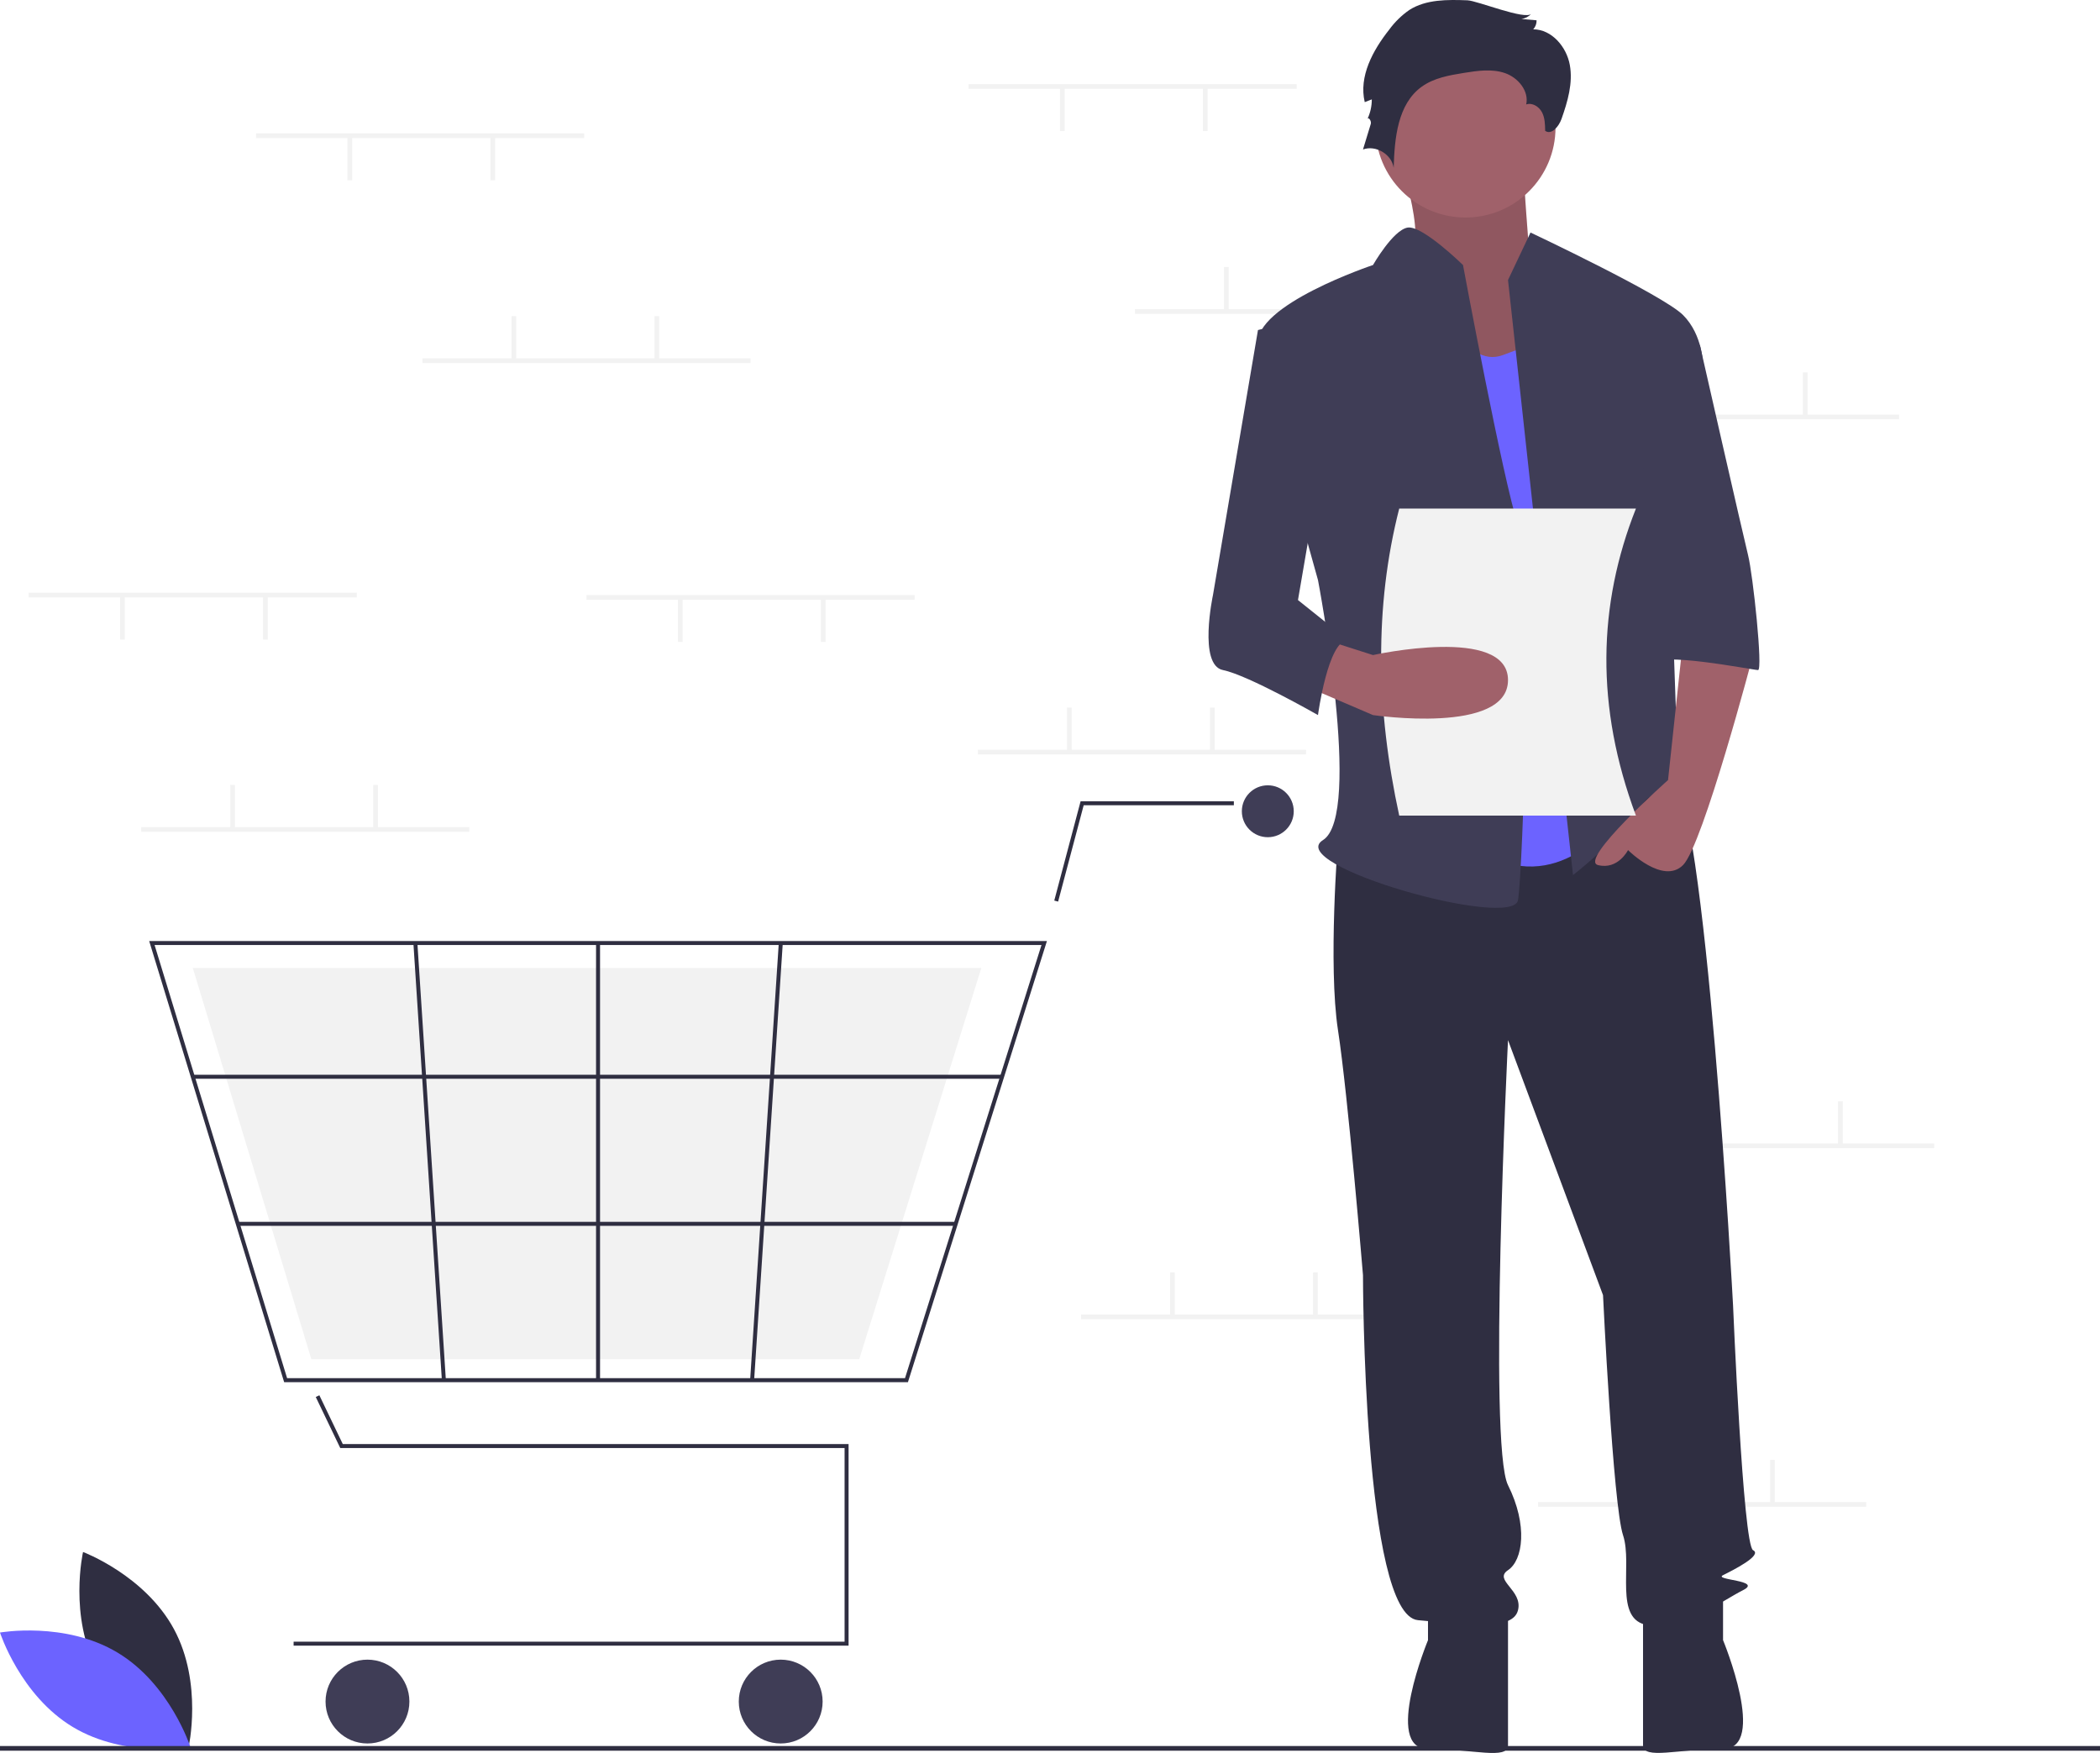
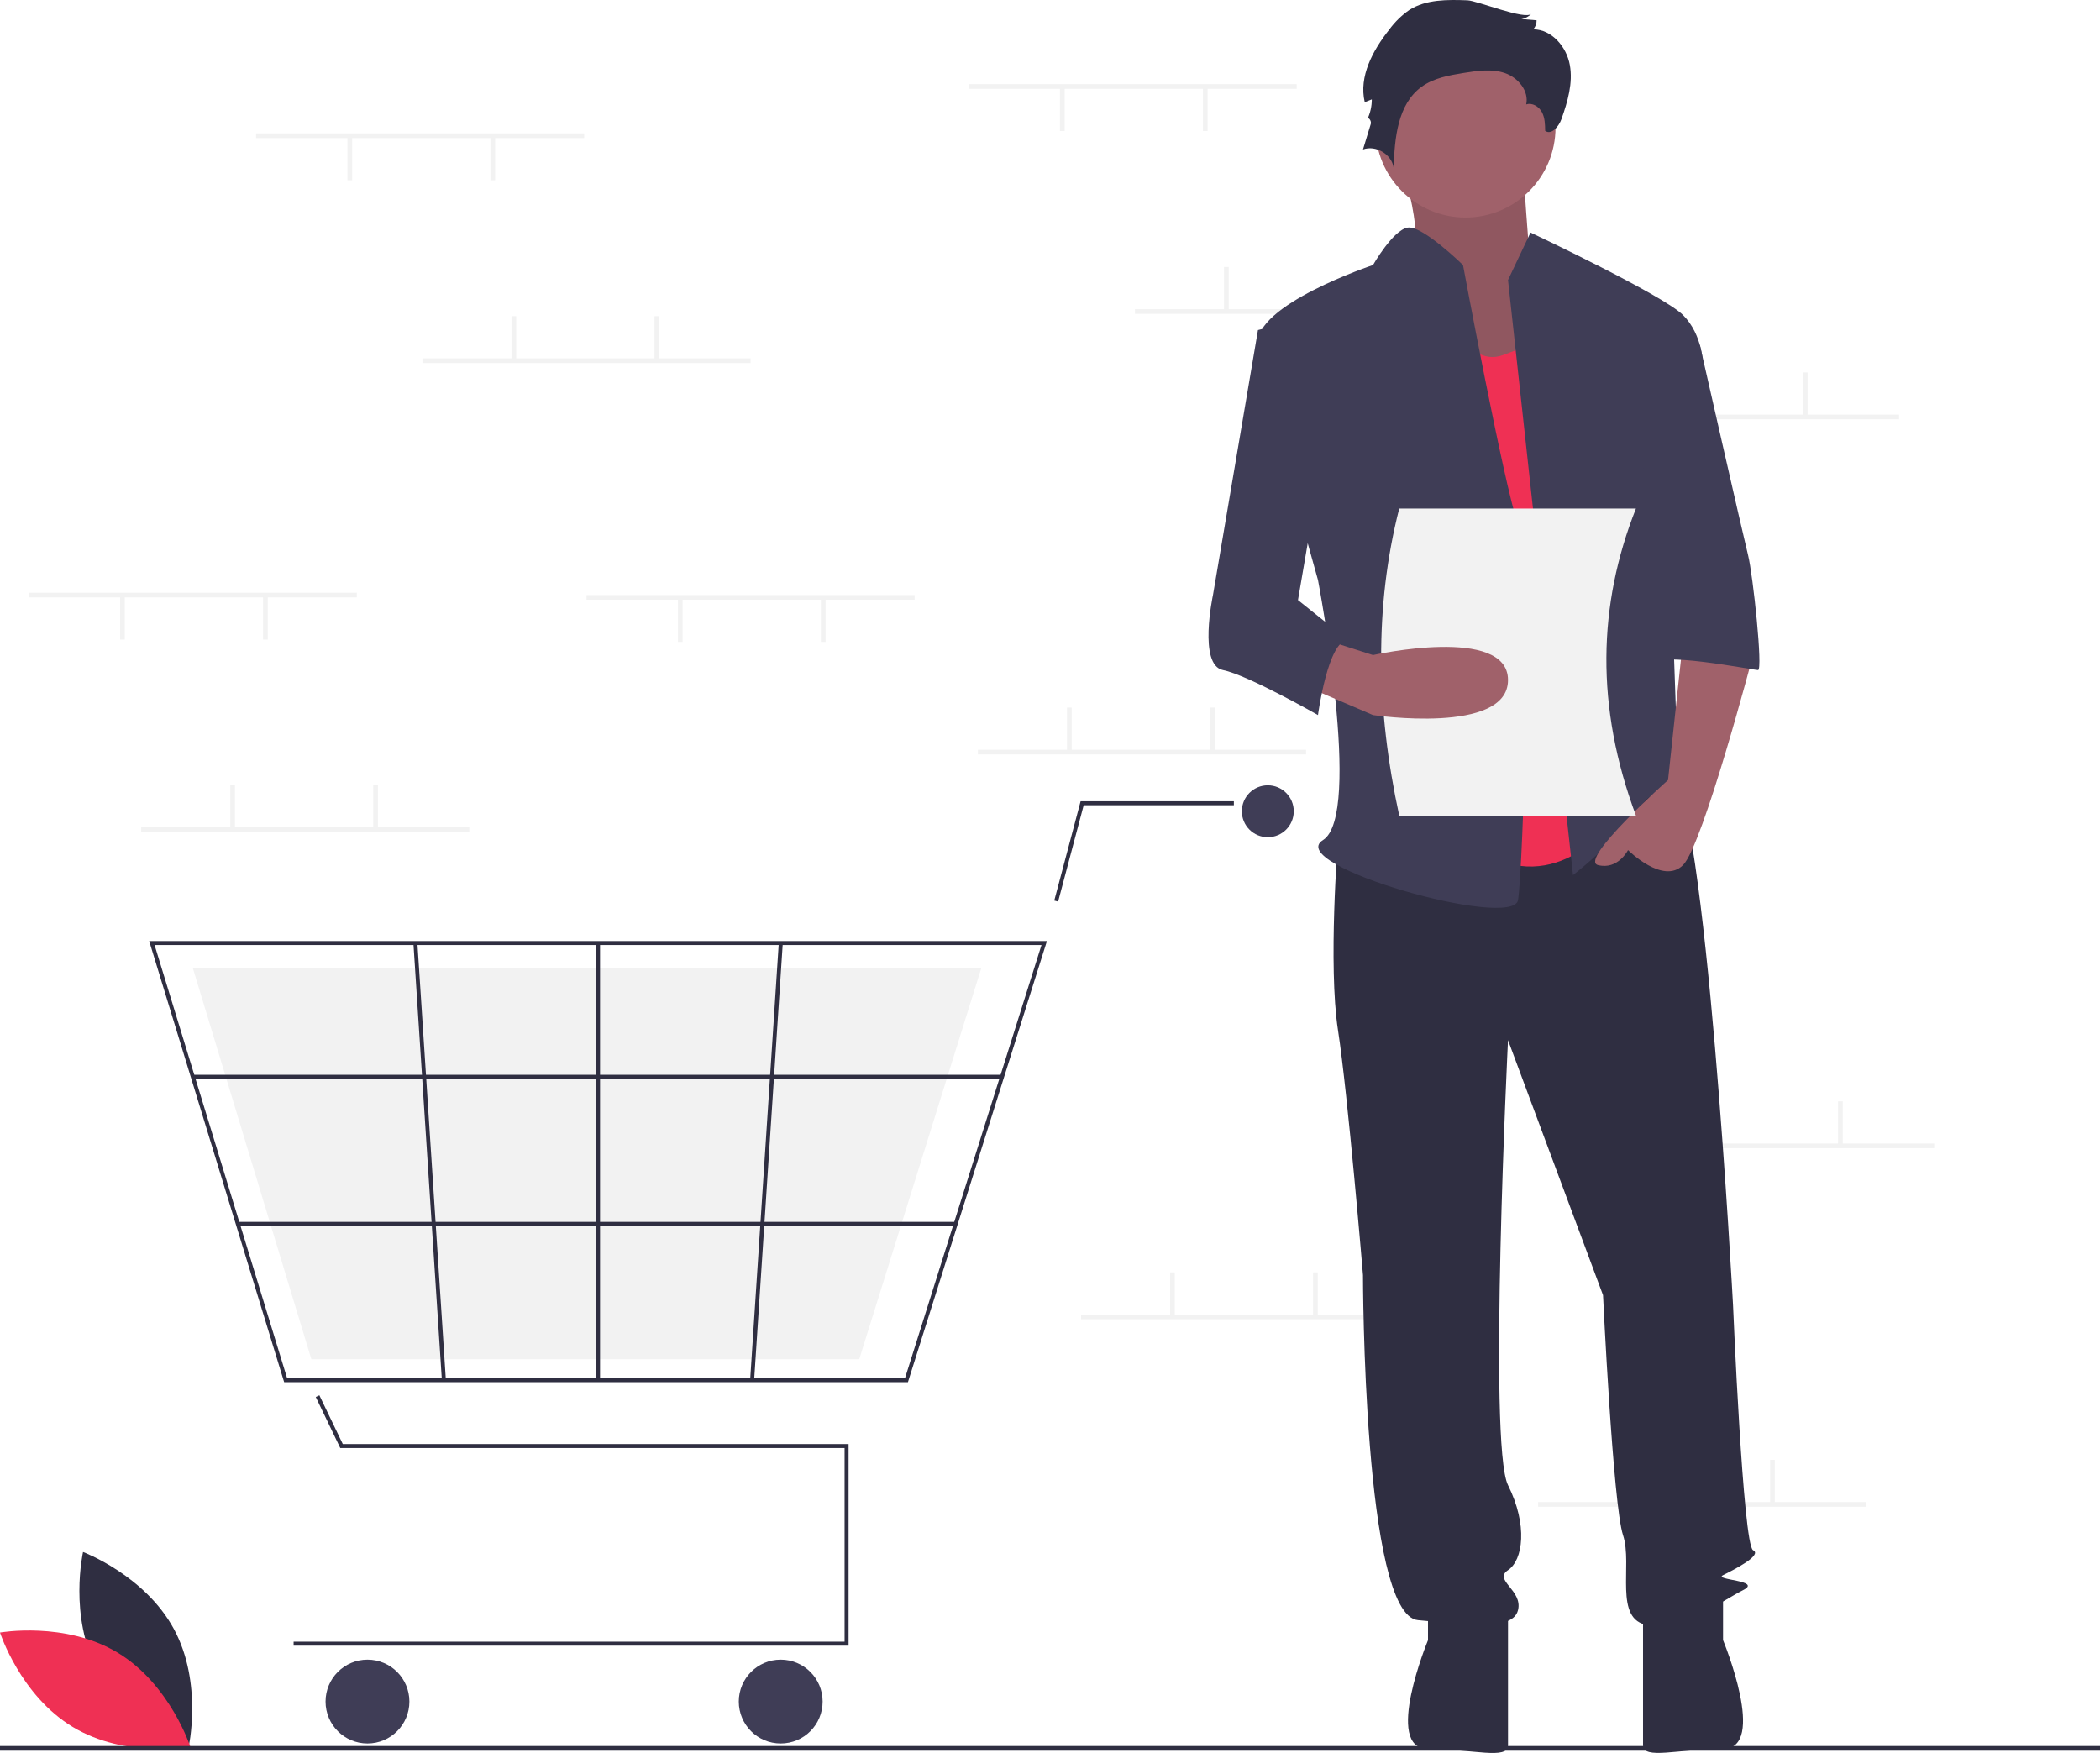
<svg xmlns="http://www.w3.org/2000/svg" data-name="Layer 1" width="896" height="747.971" viewBox="0 0 896 747.971">
  <path d="M193.634,788.752c12.428,23.049,38.806,32.944,38.806,32.944s6.227-27.475-6.201-50.524-38.806-32.944-38.806-32.944S181.206,765.703,193.634,788.752Z" transform="translate(-152 -76.01429)" fill="#2f2e41" />
-   <path d="M202.177,781.169c22.438,13.5,31.08,40.314,31.08,40.314s-27.738,4.927-50.177-8.573S152,772.596,152,772.596,179.738,767.67,202.177,781.169Z" transform="translate(-152 -76.01429)" fill="#6c63ff" />
+   <path d="M202.177,781.169c22.438,13.5,31.08,40.314,31.08,40.314s-27.738,4.927-50.177-8.573S152,772.596,152,772.596,179.738,767.67,202.177,781.169Z" transform="translate(-152 -76.01429)" fill="#EF3054" />
  <rect x="413.248" y="35.908" width="140" height="2" fill="#f2f2f2" />
  <rect x="513.249" y="37.408" width="2" height="18.5" fill="#f2f2f2" />
  <rect x="452.248" y="37.408" width="2" height="18.5" fill="#f2f2f2" />
  <rect x="484.248" y="131.908" width="140" height="2" fill="#f2f2f2" />
  <rect x="522.249" y="113.908" width="2" height="18.5" fill="#f2f2f2" />
  <rect x="583.249" y="113.908" width="2" height="18.5" fill="#f2f2f2" />
  <rect x="670.249" y="176.908" width="140" height="2" fill="#f2f2f2" />
  <rect x="708.249" y="158.908" width="2" height="18.5" fill="#f2f2f2" />
  <rect x="769.249" y="158.908" width="2" height="18.5" fill="#f2f2f2" />
  <rect x="656.249" y="640.908" width="140" height="2" fill="#f2f2f2" />
  <rect x="694.249" y="622.908" width="2" height="18.5" fill="#f2f2f2" />
  <rect x="755.249" y="622.908" width="2" height="18.5" fill="#f2f2f2" />
  <rect x="417.248" y="319.908" width="140" height="2" fill="#f2f2f2" />
  <rect x="455.248" y="301.908" width="2" height="18.5" fill="#f2f2f2" />
  <rect x="516.249" y="301.908" width="2" height="18.5" fill="#f2f2f2" />
  <rect x="461.248" y="560.908" width="140" height="2" fill="#f2f2f2" />
  <rect x="499.248" y="542.908" width="2" height="18.5" fill="#f2f2f2" />
  <rect x="560.249" y="542.908" width="2" height="18.5" fill="#f2f2f2" />
  <rect x="685.249" y="487.908" width="140" height="2" fill="#f2f2f2" />
  <rect x="723.249" y="469.908" width="2" height="18.5" fill="#f2f2f2" />
  <rect x="784.249" y="469.908" width="2" height="18.5" fill="#f2f2f2" />
  <polygon points="362.06 702.184 125.274 702.184 125.274 700.481 360.356 700.481 360.356 617.861 145.18 617.861 134.727 596.084 136.263 595.347 146.252 616.157 362.06 616.157 362.06 702.184" fill="#2f2e41" />
  <circle cx="156.789" cy="726.033" r="17.887" fill="#3f3d56" />
  <circle cx="333.101" cy="726.033" r="17.887" fill="#3f3d56" />
  <circle cx="540.927" cy="346.153" r="11.073" fill="#3f3d56" />
  <path d="M539.385,665.767H273.237L215.648,477.531H598.693l-.349,1.108Zm-264.889-1.704H538.136l58.234-184.83H217.951Z" transform="translate(-152 -76.01429)" fill="#2f2e41" />
  <polygon points="366.61 579.958 132.842 579.958 82.26 413.015 418.701 413.015 418.395 413.998 366.61 579.958" fill="#f2f2f2" />
  <polygon points="451.465 384.7 449.818 384.263 461.059 341.894 526.448 341.894 526.448 343.598 462.37 343.598 451.465 384.7" fill="#2f2e41" />
  <rect x="82.258" y="458.584" width="345.293" height="1.704" fill="#2f2e41" />
  <rect x="101.459" y="521.344" width="306.319" height="1.704" fill="#2f2e41" />
  <rect x="254.314" y="402.368" width="1.704" height="186.533" fill="#2f2e41" />
  <rect x="385.557" y="570.797" width="186.929" height="1.704" transform="translate(-274.7392 936.235) rotate(-86.24919)" fill="#2f2e41" />
  <rect x="334.457" y="478.185" width="1.704" height="186.929" transform="translate(-188.4687 -52.99638) rotate(-3.729)" fill="#2f2e41" />
  <rect y="745" width="896" height="2" fill="#2f2e41" />
  <path d="M747.411,137.89s14.618,41.606,5.622,48.007S783.394,244.573,783.394,244.573l47.229-12.802-25.863-43.74s-3.373-43.74-3.373-50.141S747.411,137.89,747.411,137.89Z" transform="translate(-152 -76.01429)" fill="#a0616a" />
  <path d="M747.411,137.89s14.618,41.606,5.622,48.007S783.394,244.573,783.394,244.573l47.229-12.802-25.863-43.74s-3.373-43.74-3.373-50.141S747.411,137.89,747.411,137.89Z" transform="translate(-152 -76.01429)" opacity="0.1" />
  <path d="M722.874,434.468s-4.267,53.341,0,81.079,10.668,104.549,10.668,104.549,0,145.089,23.47,147.222,40.539,4.267,42.673-4.267-10.668-12.802-4.267-17.069,8.535-19.203,0-36.272,0-189.895,0-189.895l40.539,108.816s4.267,89.614,8.535,102.415-4.267,36.272,10.668,38.406,32.005-10.668,40.539-14.936-12.802-4.267-8.535-6.401,17.069-8.535,12.802-10.668-8.535-104.549-8.535-104.549S879.697,414.199,864.762,405.664s-24.537,6.166-24.537,6.166Z" transform="translate(-152 -76.01429)" fill="#2f2e41" />
  <path d="M761.279,758.784v17.069s-19.203,46.399,0,46.399,34.138,4.808,34.138-1.593V763.051Z" transform="translate(-152 -76.01429)" fill="#2f2e41" />
  <path d="M887.165,758.754v17.069s19.203,46.399,0,46.399-34.138,4.808-34.138-1.593V763.021Z" transform="translate(-152 -76.01429)" fill="#2f2e41" />
  <circle cx="625.282" cy="54.408" r="38.406" fill="#a0616a" />
-   <path d="M765.547,201.9s10.668,32.005,27.738,25.604l17.069-6.401L840.225,425.934s-23.47,34.138-57.609,12.802S765.547,201.9,765.547,201.9Z" transform="translate(-152 -76.01429)" fill="#6c63ff" />
+   <path d="M765.547,201.9s10.668,32.005,27.738,25.604l17.069-6.401L840.225,425.934s-23.47,34.138-57.609,12.802S765.547,201.9,765.547,201.9Z" transform="translate(-152 -76.01429)" fill="#EF3054" />
  <path d="M795.418,195.499l9.601-20.27s56.542,26.671,65.076,35.205,8.535,21.337,8.535,21.337l-14.936,53.341s4.267,117.351,4.267,121.618,14.936,27.738,4.267,19.203-12.802-17.069-21.337-4.267-27.738,27.738-27.738,27.738Z" transform="translate(-152 -76.01429)" fill="#3f3d56" />
  <path d="M870.096,349.122l-6.401,59.742s-38.406,34.138-29.871,36.272,12.802-6.401,12.802-6.401,14.936,14.936,23.47,6.401S899.967,355.523,899.967,355.523Z" transform="translate(-152 -76.01429)" fill="#a0616a" />
  <path d="M778.1,76.144c-8.514-.304-17.625-.455-24.804,4.133a36.313,36.313,0,0,0-8.572,8.392c-6.992,8.838-13.033,19.959-10.436,30.925l3.016-1.176a19.751,19.751,0,0,1-1.905,8.463c.425-1.235,1.847.762,1.466,2.011L733.543,139.792c5.462-2.002,12.257,2.052,13.088,7.81.38-12.661,1.693-27.18,11.964-34.593,5.18-3.739,11.735-4.88,18.042-5.894,5.818-.935,11.918-1.827,17.491.089s10.319,7.615,9.055,13.371c2.57-.885,5.444.906,6.713,3.309s1.337,5.237,1.375,7.955c2.739,1.936,5.856-1.908,6.973-5.071,2.62-7.424,4.949-15.327,3.538-23.073s-7.723-15.148-15.596-15.174a5.467,5.467,0,0,0,1.422-3.849l-6.489-.548a7.172,7.172,0,0,0,4.286-2.26C802.798,84.731,782.313,76.295,778.1,76.144Z" transform="translate(-152 -76.01429)" fill="#2f2e41" />
  <path d="M776.215,189.098s-17.369-17.021-23.62-15.978S737.809,189.098,737.809,189.098s-51.208,17.069-49.074,34.138S714.339,323.518,714.339,323.518s19.203,100.282,2.134,110.95,81.079,38.406,83.213,25.604,6.401-140.821,0-160.024S776.215,189.098,776.215,189.098Z" transform="translate(-152 -76.01429)" fill="#3f3d56" />
  <path d="M850.893,223.236h26.383S895.7,304.315,897.833,312.85s6.401,49.074,4.267,49.074-44.807-8.535-44.807-2.134Z" transform="translate(-152 -76.01429)" fill="#3f3d56" />
  <path d="M850,424.014H749c-9.856-45.34-10.68-89.146,0-131H850C833.701,334.115,832.682,377.621,850,424.014Z" transform="translate(-152 -76.01429)" fill="#f2f2f2" />
  <path d="M707.938,368.325,737.809,381.127s57.609,8.535,57.609-14.936-57.609-10.668-57.609-10.668L718.605,349.383Z" transform="translate(-152 -76.01429)" fill="#a0616a" />
  <path d="M714.339,210.435l-25.604,6.401L669.532,329.919s-6.401,29.871,4.267,32.005S714.339,381.127,714.339,381.127s4.267-32.005,12.802-32.005L705.804,332.053,718.606,257.375Z" transform="translate(-152 -76.01429)" fill="#3f3d56" />
  <rect x="60.248" y="352.908" width="140" height="2" fill="#f2f2f2" />
  <rect x="98.249" y="334.908" width="2" height="18.5" fill="#f2f2f2" />
  <rect x="159.249" y="334.908" width="2" height="18.5" fill="#f2f2f2" />
  <rect x="109.249" y="56.908" width="140" height="2" fill="#f2f2f2" />
  <rect x="209.249" y="58.408" width="2" height="18.5" fill="#f2f2f2" />
  <rect x="148.249" y="58.408" width="2" height="18.5" fill="#f2f2f2" />
  <rect x="250.249" y="253.908" width="140" height="2" fill="#f2f2f2" />
  <rect x="350.248" y="255.408" width="2" height="18.5" fill="#f2f2f2" />
  <rect x="289.248" y="255.408" width="2" height="18.5" fill="#f2f2f2" />
  <rect x="12.248" y="252.908" width="140" height="2" fill="#f2f2f2" />
  <rect x="112.249" y="254.408" width="2" height="18.5" fill="#f2f2f2" />
  <rect x="51.248" y="254.408" width="2" height="18.5" fill="#f2f2f2" />
  <rect x="180.249" y="152.908" width="140" height="2" fill="#f2f2f2" />
  <rect x="218.249" y="134.908" width="2" height="18.5" fill="#f2f2f2" />
  <rect x="279.248" y="134.908" width="2" height="18.5" fill="#f2f2f2" />
</svg>
